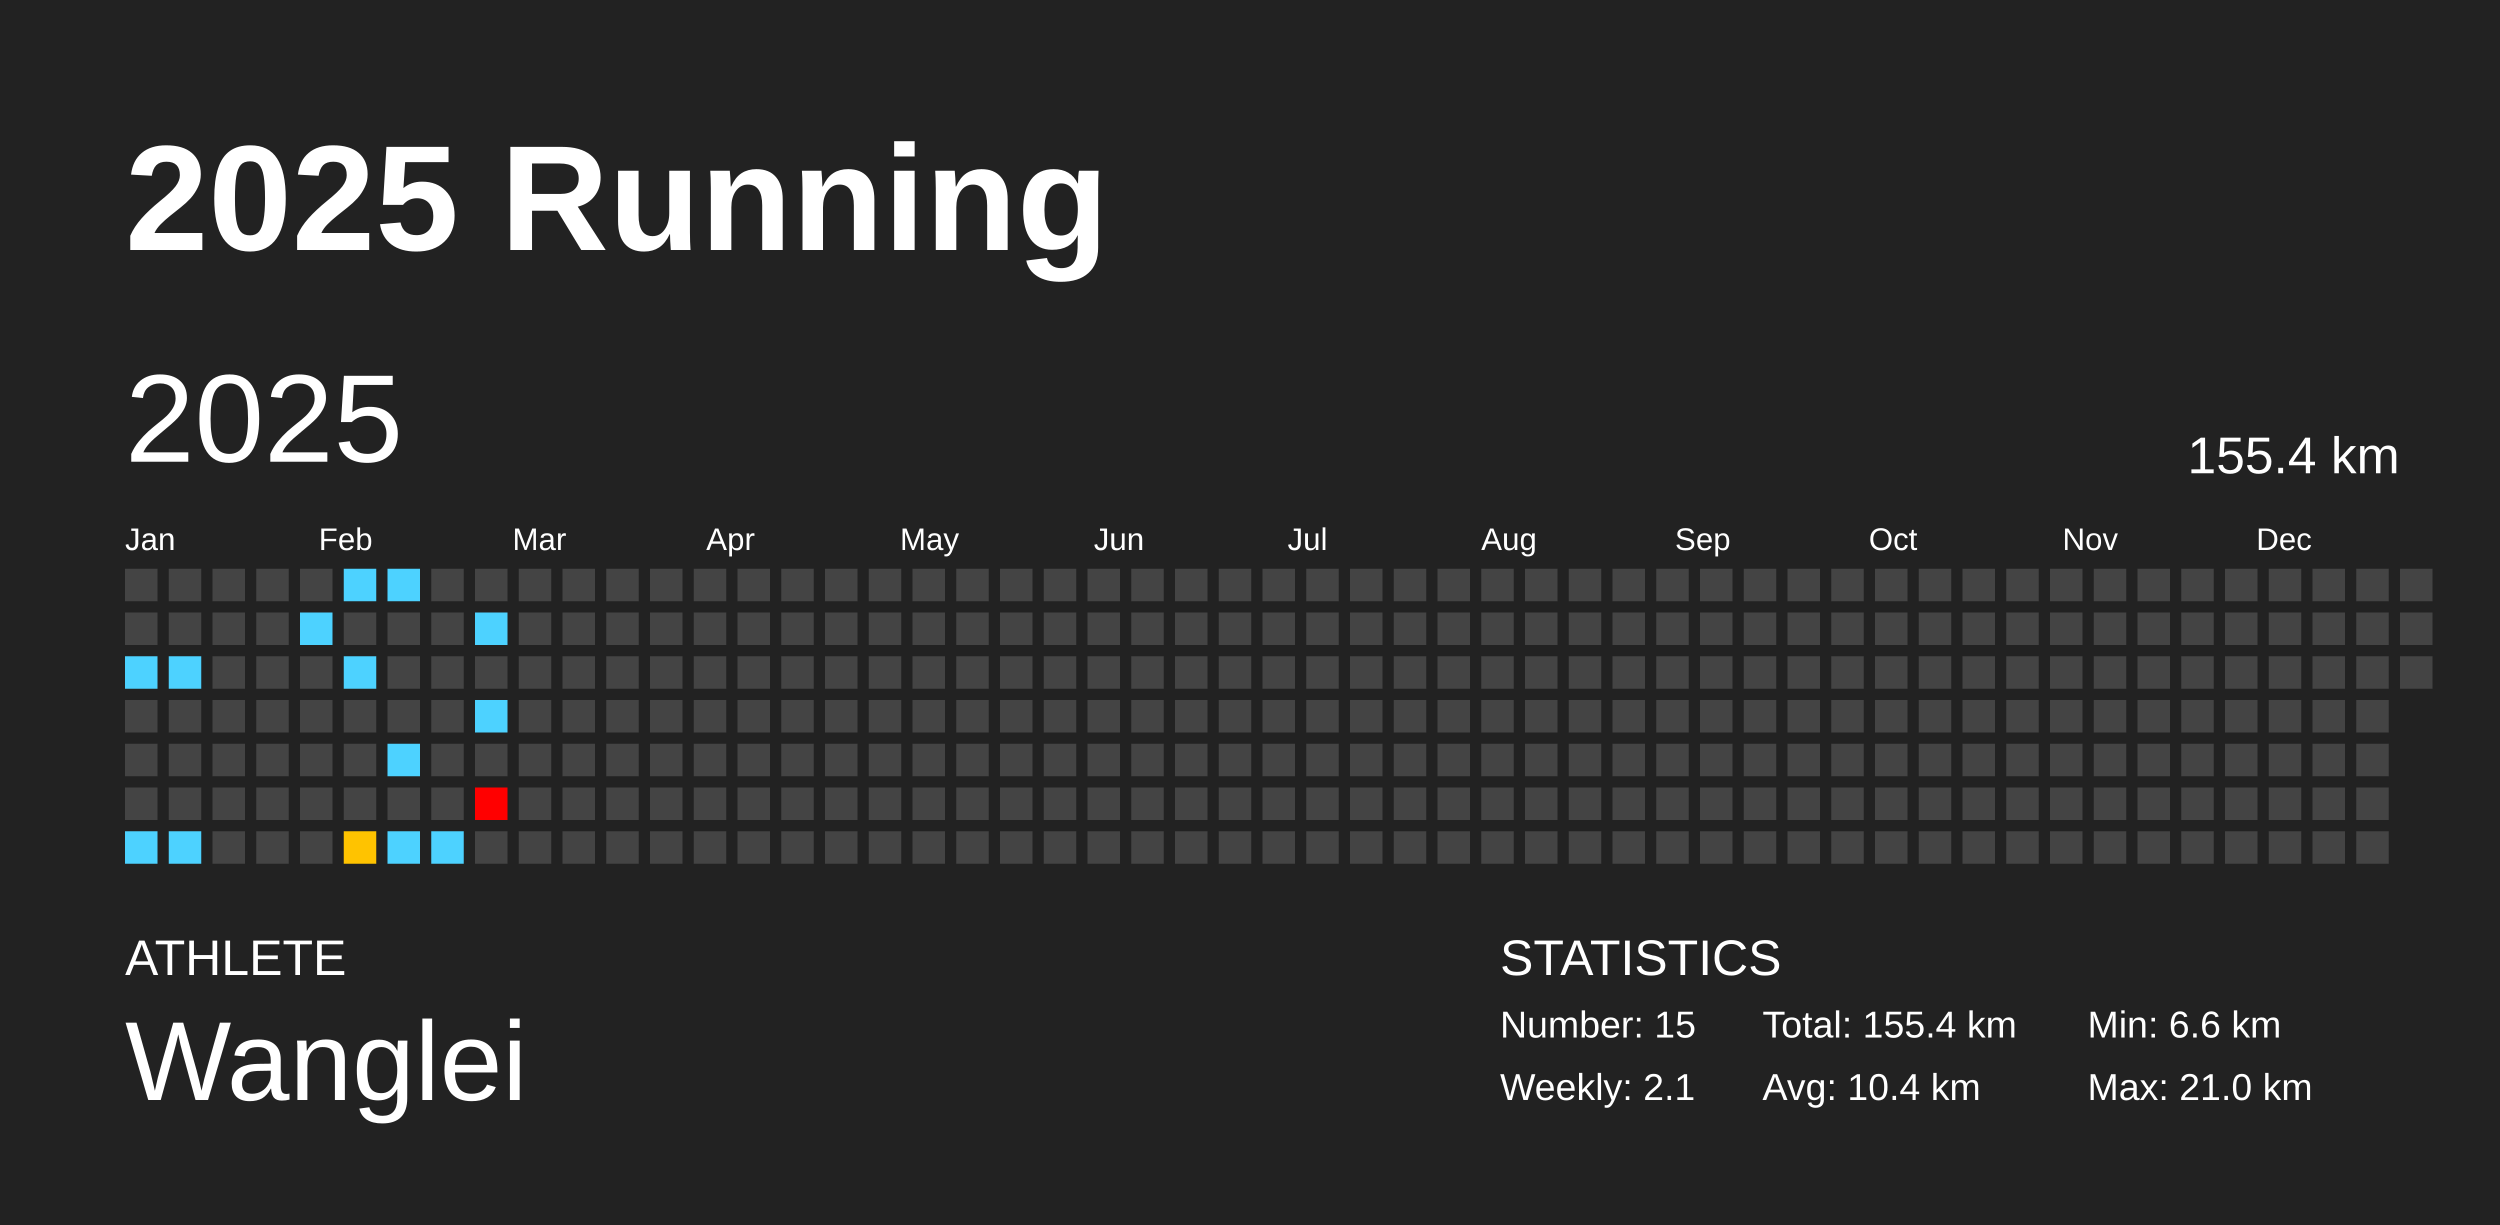
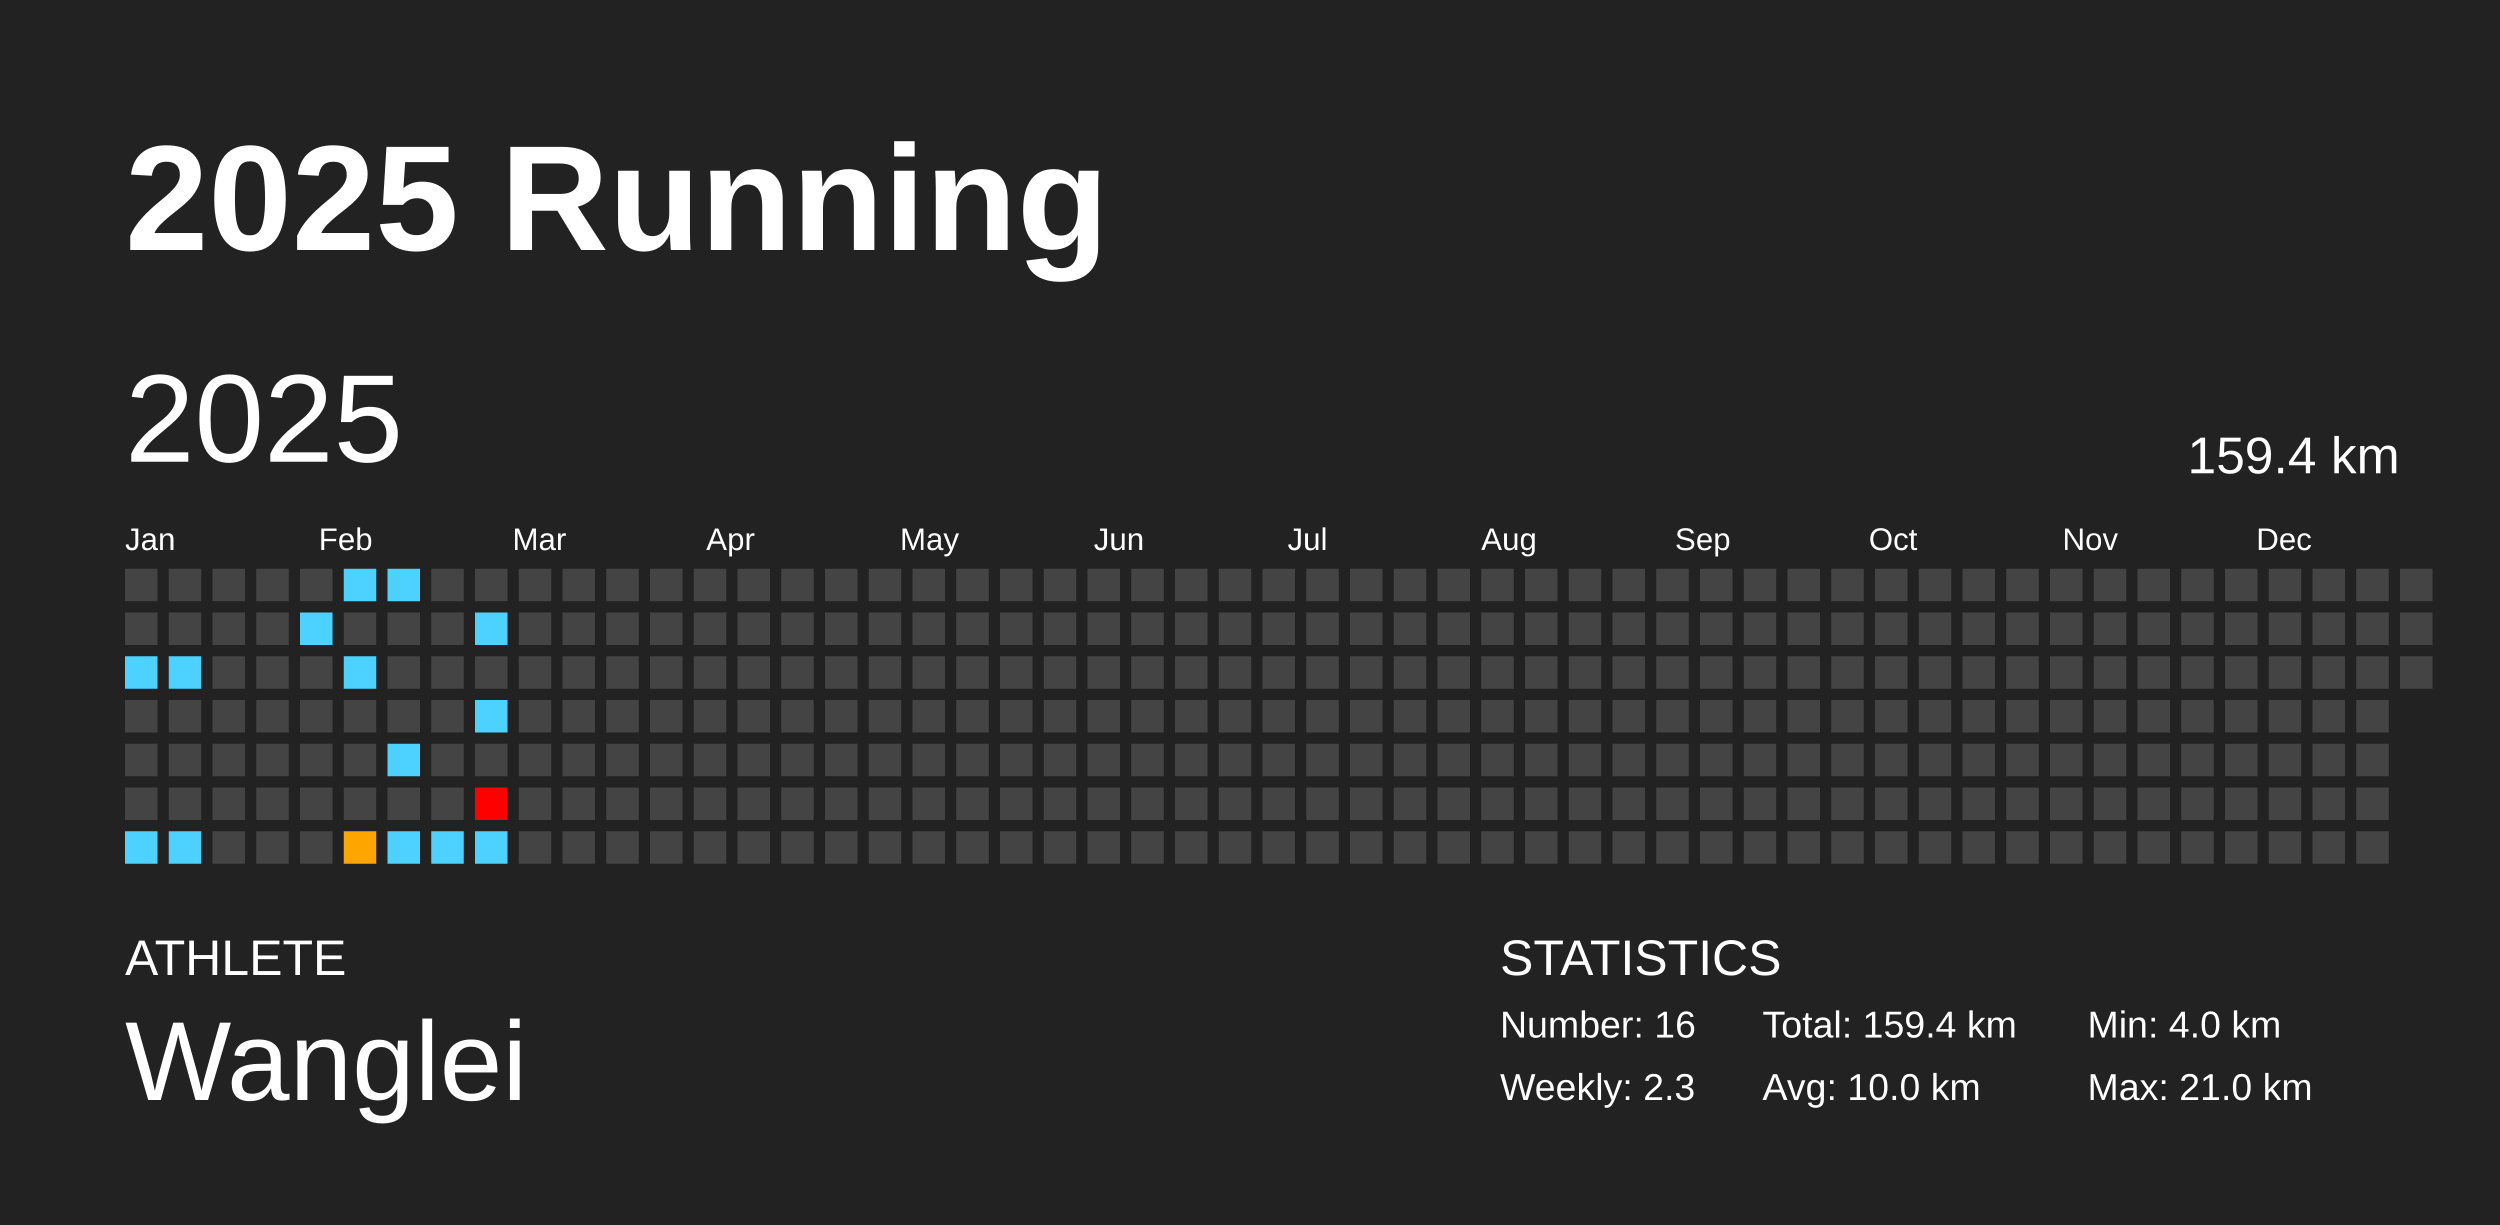
<svg xmlns="http://www.w3.org/2000/svg" baseProfile="full" height="98mm" version="1.1" viewBox="0,0,200,98" width="200mm">
  <defs />
  <rect fill="#222222" height="98" width="200" x="0" y="0" />
  <text fill="#FFFFFF" style="font-size:12px; font-family:Arial; font-weight:bold;" x="10" y="20">2025 Running</text>
  <text fill="#FFFFFF" style="font-size:4px; font-family:Arial" x="10" y="78">ATHLETE</text>
  <text fill="#FFFFFF" style="font-size:9px; font-family:Arial" x="10" y="88">Wanglei</text>
  <text fill="#FFFFFF" style="font-size:4px; font-family:Arial" x="120" y="78">STATISTICS</text>
-   <text fill="#FFFFFF" style="font-size:3px; font-family:Arial" x="120" y="83">Number: 15</text>
-   <text fill="#FFFFFF" style="font-size:3px; font-family:Arial" x="120" y="88">Weekly: 2.1</text>
-   <text fill="#FFFFFF" style="font-size:3px; font-family:Arial" x="141" y="83">Total: 155.4 km</text>
-   <text fill="#FFFFFF" style="font-size:3px; font-family:Arial" x="141" y="88">Avg: 10.4 km</text>
-   <text fill="#FFFFFF" style="font-size:3px; font-family:Arial" x="167" y="83">Min: 6.6 km</text>
+   <text fill="#FFFFFF" style="font-size:3px; font-family:Arial" x="120" y="83">Number: 16</text>
+   <text fill="#FFFFFF" style="font-size:3px; font-family:Arial" x="120" y="88">Weekly: 2.3</text>
+   <text fill="#FFFFFF" style="font-size:3px; font-family:Arial" x="141" y="83">Total: 159.4 km</text>
+   <text fill="#FFFFFF" style="font-size:3px; font-family:Arial" x="141" y="88">Avg: 10.0 km</text>
+   <text fill="#FFFFFF" style="font-size:3px; font-family:Arial" x="167" y="83">Min: 4.0 km</text>
  <text fill="#FFFFFF" style="font-size:3px; font-family:Arial" x="167" y="88">Max: 21.0 km</text>
  <text dominant-baseline="hanging" fill="#FFFFFF" style="font-size:10.0px; font-family:Arial;" x="10" y="30">2025</text>
-   <text dominant-baseline="hanging" fill="#FFFFFF" style="font-size:4.125px; font-family:Arial;" x="175" y="35">155.4 km</text>
+   <text dominant-baseline="hanging" fill="#FFFFFF" style="font-size:4.125px; font-family:Arial;" x="175" y="35">159.4 km</text>
  <text fill="#FFFFFF" style="font-size:2.5px; font-family:Arial" x="10.0" y="44">Jan</text>
  <text fill="#FFFFFF" style="font-size:2.5px; font-family:Arial" x="25.5" y="44">Feb</text>
  <text fill="#FFFFFF" style="font-size:2.5px; font-family:Arial" x="41.0" y="44">Mar</text>
  <text fill="#FFFFFF" style="font-size:2.5px; font-family:Arial" x="56.5" y="44">Apr</text>
  <text fill="#FFFFFF" style="font-size:2.5px; font-family:Arial" x="72.0" y="44">May</text>
  <text fill="#FFFFFF" style="font-size:2.5px; font-family:Arial" x="87.5" y="44">Jun</text>
  <text fill="#FFFFFF" style="font-size:2.5px; font-family:Arial" x="103.0" y="44">Jul</text>
  <text fill="#FFFFFF" style="font-size:2.5px; font-family:Arial" x="118.5" y="44">Aug</text>
  <text fill="#FFFFFF" style="font-size:2.5px; font-family:Arial" x="134.0" y="44">Sep</text>
  <text fill="#FFFFFF" style="font-size:2.5px; font-family:Arial" x="149.5" y="44">Oct</text>
  <text fill="#FFFFFF" style="font-size:2.5px; font-family:Arial" x="165.0" y="44">Nov</text>
  <text fill="#FFFFFF" style="font-size:2.5px; font-family:Arial" x="180.5" y="44">Dec</text>
  <rect fill="#444444" height="2.6" width="2.6" x="10.0" y="45.5" />
  <rect fill="#444444" height="2.6" width="2.6" x="10.0" y="49.0" />
  <rect fill="#4dd2ff" height="2.6" width="2.6" x="10.0" y="52.5" />
  <rect fill="#444444" height="2.6" width="2.6" x="10.0" y="56.0" />
  <rect fill="#444444" height="2.6" width="2.6" x="10.0" y="59.5" />
  <rect fill="#444444" height="2.6" width="2.6" x="10.0" y="63.0" />
  <rect fill="#4dd2ff" height="2.6" width="2.6" x="10.0" y="66.5" />
  <rect fill="#444444" height="2.6" width="2.6" x="13.5" y="45.5" />
  <rect fill="#444444" height="2.6" width="2.6" x="13.5" y="49.0" />
  <rect fill="#4dd2ff" height="2.6" width="2.6" x="13.5" y="52.5" />
  <rect fill="#444444" height="2.6" width="2.6" x="13.5" y="56.0" />
  <rect fill="#444444" height="2.6" width="2.6" x="13.5" y="59.5" />
  <rect fill="#444444" height="2.6" width="2.6" x="13.5" y="63.0" />
  <rect fill="#4dd2ff" height="2.6" width="2.6" x="13.5" y="66.5" />
  <rect fill="#444444" height="2.6" width="2.6" x="17.0" y="45.5" />
  <rect fill="#444444" height="2.6" width="2.6" x="17.0" y="49.0" />
  <rect fill="#444444" height="2.6" width="2.6" x="17.0" y="52.5" />
  <rect fill="#444444" height="2.6" width="2.6" x="17.0" y="56.0" />
  <rect fill="#444444" height="2.6" width="2.6" x="17.0" y="59.5" />
  <rect fill="#444444" height="2.6" width="2.6" x="17.0" y="63.0" />
  <rect fill="#444444" height="2.6" width="2.6" x="17.0" y="66.5" />
  <rect fill="#444444" height="2.6" width="2.6" x="20.5" y="45.5" />
  <rect fill="#444444" height="2.6" width="2.6" x="20.5" y="49.0" />
  <rect fill="#444444" height="2.6" width="2.6" x="20.5" y="52.5" />
  <rect fill="#444444" height="2.6" width="2.6" x="20.5" y="56.0" />
  <rect fill="#444444" height="2.6" width="2.6" x="20.5" y="59.5" />
  <rect fill="#444444" height="2.6" width="2.6" x="20.5" y="63.0" />
  <rect fill="#444444" height="2.6" width="2.6" x="20.5" y="66.5" />
  <rect fill="#444444" height="2.6" width="2.6" x="24.0" y="45.5" />
  <rect fill="#4dd2ff" height="2.6" width="2.6" x="24.0" y="49.0" />
  <rect fill="#444444" height="2.6" width="2.6" x="24.0" y="52.5" />
  <rect fill="#444444" height="2.6" width="2.6" x="24.0" y="56.0" />
  <rect fill="#444444" height="2.6" width="2.6" x="24.0" y="59.5" />
  <rect fill="#444444" height="2.6" width="2.6" x="24.0" y="63.0" />
  <rect fill="#444444" height="2.6" width="2.6" x="24.0" y="66.5" />
  <rect fill="#4dd2ff" height="2.6" width="2.6" x="27.5" y="45.5" />
  <rect fill="#444444" height="2.6" width="2.6" x="27.5" y="49.0" />
  <rect fill="#4dd2ff" height="2.6" width="2.6" x="27.5" y="52.5" />
  <rect fill="#444444" height="2.6" width="2.6" x="27.5" y="56.0" />
  <rect fill="#444444" height="2.6" width="2.6" x="27.5" y="59.5" />
  <rect fill="#444444" height="2.6" width="2.6" x="27.5" y="63.0" />
-   <rect fill="#ffc300" height="2.6" width="2.6" x="27.5" y="66.5" />
+   <rect fill="#ffa500" height="2.6" width="2.6" x="27.5" y="66.5" />
  <rect fill="#4dd2ff" height="2.6" width="2.6" x="31.0" y="45.5" />
  <rect fill="#444444" height="2.6" width="2.6" x="31.0" y="49.0" />
  <rect fill="#444444" height="2.6" width="2.6" x="31.0" y="52.5" />
  <rect fill="#444444" height="2.6" width="2.6" x="31.0" y="56.0" />
  <rect fill="#4dd2ff" height="2.6" width="2.6" x="31.0" y="59.5" />
  <rect fill="#444444" height="2.6" width="2.6" x="31.0" y="63.0" />
  <rect fill="#4dd2ff" height="2.6" width="2.6" x="31.0" y="66.5" />
  <rect fill="#444444" height="2.6" width="2.6" x="34.5" y="45.5" />
  <rect fill="#444444" height="2.6" width="2.6" x="34.5" y="49.0" />
  <rect fill="#444444" height="2.6" width="2.6" x="34.5" y="52.5" />
  <rect fill="#444444" height="2.6" width="2.6" x="34.5" y="56.0" />
  <rect fill="#444444" height="2.6" width="2.6" x="34.5" y="59.5" />
  <rect fill="#444444" height="2.6" width="2.6" x="34.5" y="63.0" />
  <rect fill="#4dd2ff" height="2.6" width="2.6" x="34.5" y="66.5" />
  <rect fill="#444444" height="2.6" width="2.6" x="38.0" y="45.5" />
  <rect fill="#4dd2ff" height="2.6" width="2.6" x="38.0" y="49.0" />
  <rect fill="#444444" height="2.6" width="2.6" x="38.0" y="52.5" />
  <rect fill="#4dd2ff" height="2.6" width="2.6" x="38.0" y="56.0" />
  <rect fill="#444444" height="2.6" width="2.6" x="38.0" y="59.5" />
  <rect fill="red" height="2.6" width="2.6" x="38.0" y="63.0" />
-   <rect fill="#444444" height="2.6" width="2.6" x="38.0" y="66.5" />
+   <rect fill="#4dd2ff" height="2.6" width="2.6" x="38.0" y="66.5" />
  <rect fill="#444444" height="2.6" width="2.6" x="41.5" y="45.5" />
  <rect fill="#444444" height="2.6" width="2.6" x="41.5" y="49.0" />
  <rect fill="#444444" height="2.6" width="2.6" x="41.5" y="52.5" />
  <rect fill="#444444" height="2.6" width="2.6" x="41.5" y="56.0" />
  <rect fill="#444444" height="2.6" width="2.6" x="41.5" y="59.5" />
  <rect fill="#444444" height="2.6" width="2.6" x="41.5" y="63.0" />
  <rect fill="#444444" height="2.6" width="2.6" x="41.5" y="66.5" />
  <rect fill="#444444" height="2.6" width="2.6" x="45.0" y="45.5" />
  <rect fill="#444444" height="2.6" width="2.6" x="45.0" y="49.0" />
  <rect fill="#444444" height="2.6" width="2.6" x="45.0" y="52.5" />
  <rect fill="#444444" height="2.6" width="2.6" x="45.0" y="56.0" />
  <rect fill="#444444" height="2.6" width="2.6" x="45.0" y="59.5" />
  <rect fill="#444444" height="2.6" width="2.6" x="45.0" y="63.0" />
  <rect fill="#444444" height="2.6" width="2.6" x="45.0" y="66.5" />
  <rect fill="#444444" height="2.6" width="2.6" x="48.5" y="45.5" />
  <rect fill="#444444" height="2.6" width="2.6" x="48.5" y="49.0" />
  <rect fill="#444444" height="2.6" width="2.6" x="48.5" y="52.5" />
  <rect fill="#444444" height="2.6" width="2.6" x="48.5" y="56.0" />
  <rect fill="#444444" height="2.6" width="2.6" x="48.5" y="59.5" />
  <rect fill="#444444" height="2.6" width="2.6" x="48.5" y="63.0" />
  <rect fill="#444444" height="2.6" width="2.6" x="48.5" y="66.5" />
  <rect fill="#444444" height="2.6" width="2.6" x="52.0" y="45.5" />
  <rect fill="#444444" height="2.6" width="2.6" x="52.0" y="49.0" />
  <rect fill="#444444" height="2.6" width="2.6" x="52.0" y="52.5" />
  <rect fill="#444444" height="2.6" width="2.6" x="52.0" y="56.0" />
  <rect fill="#444444" height="2.6" width="2.6" x="52.0" y="59.5" />
  <rect fill="#444444" height="2.6" width="2.6" x="52.0" y="63.0" />
  <rect fill="#444444" height="2.6" width="2.6" x="52.0" y="66.5" />
  <rect fill="#444444" height="2.6" width="2.6" x="55.5" y="45.5" />
  <rect fill="#444444" height="2.6" width="2.6" x="55.5" y="49.0" />
  <rect fill="#444444" height="2.6" width="2.6" x="55.5" y="52.5" />
  <rect fill="#444444" height="2.6" width="2.6" x="55.5" y="56.0" />
  <rect fill="#444444" height="2.6" width="2.6" x="55.5" y="59.5" />
  <rect fill="#444444" height="2.6" width="2.6" x="55.5" y="63.0" />
  <rect fill="#444444" height="2.6" width="2.6" x="55.5" y="66.5" />
  <rect fill="#444444" height="2.6" width="2.6" x="59.0" y="45.5" />
  <rect fill="#444444" height="2.6" width="2.6" x="59.0" y="49.0" />
  <rect fill="#444444" height="2.6" width="2.6" x="59.0" y="52.5" />
  <rect fill="#444444" height="2.6" width="2.6" x="59.0" y="56.0" />
  <rect fill="#444444" height="2.6" width="2.6" x="59.0" y="59.5" />
  <rect fill="#444444" height="2.6" width="2.6" x="59.0" y="63.0" />
  <rect fill="#444444" height="2.6" width="2.6" x="59.0" y="66.5" />
  <rect fill="#444444" height="2.6" width="2.6" x="62.5" y="45.5" />
  <rect fill="#444444" height="2.6" width="2.6" x="62.5" y="49.0" />
  <rect fill="#444444" height="2.6" width="2.6" x="62.5" y="52.5" />
  <rect fill="#444444" height="2.6" width="2.6" x="62.5" y="56.0" />
  <rect fill="#444444" height="2.6" width="2.6" x="62.5" y="59.5" />
  <rect fill="#444444" height="2.6" width="2.6" x="62.5" y="63.0" />
  <rect fill="#444444" height="2.6" width="2.6" x="62.5" y="66.5" />
  <rect fill="#444444" height="2.6" width="2.6" x="66.0" y="45.5" />
  <rect fill="#444444" height="2.6" width="2.6" x="66.0" y="49.0" />
  <rect fill="#444444" height="2.6" width="2.6" x="66.0" y="52.5" />
  <rect fill="#444444" height="2.6" width="2.6" x="66.0" y="56.0" />
  <rect fill="#444444" height="2.6" width="2.6" x="66.0" y="59.5" />
  <rect fill="#444444" height="2.6" width="2.6" x="66.0" y="63.0" />
  <rect fill="#444444" height="2.6" width="2.6" x="66.0" y="66.5" />
  <rect fill="#444444" height="2.6" width="2.6" x="69.5" y="45.5" />
  <rect fill="#444444" height="2.6" width="2.6" x="69.5" y="49.0" />
  <rect fill="#444444" height="2.6" width="2.6" x="69.5" y="52.5" />
  <rect fill="#444444" height="2.6" width="2.6" x="69.5" y="56.0" />
  <rect fill="#444444" height="2.6" width="2.6" x="69.5" y="59.5" />
  <rect fill="#444444" height="2.6" width="2.6" x="69.5" y="63.0" />
  <rect fill="#444444" height="2.6" width="2.6" x="69.5" y="66.5" />
  <rect fill="#444444" height="2.6" width="2.6" x="73.0" y="45.5" />
  <rect fill="#444444" height="2.6" width="2.6" x="73.0" y="49.0" />
  <rect fill="#444444" height="2.6" width="2.6" x="73.0" y="52.5" />
  <rect fill="#444444" height="2.6" width="2.6" x="73.0" y="56.0" />
  <rect fill="#444444" height="2.6" width="2.6" x="73.0" y="59.5" />
  <rect fill="#444444" height="2.6" width="2.6" x="73.0" y="63.0" />
  <rect fill="#444444" height="2.6" width="2.6" x="73.0" y="66.5" />
  <rect fill="#444444" height="2.6" width="2.6" x="76.5" y="45.5" />
  <rect fill="#444444" height="2.6" width="2.6" x="76.5" y="49.0" />
  <rect fill="#444444" height="2.6" width="2.6" x="76.5" y="52.5" />
  <rect fill="#444444" height="2.6" width="2.6" x="76.5" y="56.0" />
  <rect fill="#444444" height="2.6" width="2.6" x="76.5" y="59.5" />
  <rect fill="#444444" height="2.6" width="2.6" x="76.5" y="63.0" />
  <rect fill="#444444" height="2.6" width="2.6" x="76.5" y="66.5" />
  <rect fill="#444444" height="2.6" width="2.6" x="80.0" y="45.5" />
  <rect fill="#444444" height="2.6" width="2.6" x="80.0" y="49.0" />
  <rect fill="#444444" height="2.6" width="2.6" x="80.0" y="52.5" />
  <rect fill="#444444" height="2.6" width="2.6" x="80.0" y="56.0" />
  <rect fill="#444444" height="2.6" width="2.6" x="80.0" y="59.5" />
  <rect fill="#444444" height="2.6" width="2.6" x="80.0" y="63.0" />
  <rect fill="#444444" height="2.6" width="2.6" x="80.0" y="66.5" />
  <rect fill="#444444" height="2.6" width="2.6" x="83.5" y="45.5" />
  <rect fill="#444444" height="2.6" width="2.6" x="83.5" y="49.0" />
  <rect fill="#444444" height="2.6" width="2.6" x="83.5" y="52.5" />
  <rect fill="#444444" height="2.6" width="2.6" x="83.5" y="56.0" />
  <rect fill="#444444" height="2.6" width="2.6" x="83.5" y="59.5" />
  <rect fill="#444444" height="2.6" width="2.6" x="83.5" y="63.0" />
  <rect fill="#444444" height="2.6" width="2.6" x="83.5" y="66.5" />
  <rect fill="#444444" height="2.6" width="2.6" x="87.0" y="45.5" />
  <rect fill="#444444" height="2.6" width="2.6" x="87.0" y="49.0" />
  <rect fill="#444444" height="2.6" width="2.6" x="87.0" y="52.5" />
  <rect fill="#444444" height="2.6" width="2.6" x="87.0" y="56.0" />
  <rect fill="#444444" height="2.6" width="2.6" x="87.0" y="59.5" />
  <rect fill="#444444" height="2.6" width="2.6" x="87.0" y="63.0" />
  <rect fill="#444444" height="2.6" width="2.6" x="87.0" y="66.5" />
  <rect fill="#444444" height="2.6" width="2.6" x="90.5" y="45.5" />
  <rect fill="#444444" height="2.6" width="2.6" x="90.5" y="49.0" />
  <rect fill="#444444" height="2.6" width="2.6" x="90.5" y="52.5" />
  <rect fill="#444444" height="2.6" width="2.6" x="90.5" y="56.0" />
  <rect fill="#444444" height="2.6" width="2.6" x="90.5" y="59.5" />
  <rect fill="#444444" height="2.6" width="2.6" x="90.5" y="63.0" />
  <rect fill="#444444" height="2.6" width="2.6" x="90.5" y="66.5" />
  <rect fill="#444444" height="2.6" width="2.6" x="94.0" y="45.5" />
  <rect fill="#444444" height="2.6" width="2.6" x="94.0" y="49.0" />
  <rect fill="#444444" height="2.6" width="2.6" x="94.0" y="52.5" />
  <rect fill="#444444" height="2.6" width="2.6" x="94.0" y="56.0" />
  <rect fill="#444444" height="2.6" width="2.6" x="94.0" y="59.5" />
  <rect fill="#444444" height="2.6" width="2.6" x="94.0" y="63.0" />
  <rect fill="#444444" height="2.6" width="2.6" x="94.0" y="66.5" />
  <rect fill="#444444" height="2.6" width="2.6" x="97.5" y="45.5" />
  <rect fill="#444444" height="2.6" width="2.6" x="97.5" y="49.0" />
  <rect fill="#444444" height="2.6" width="2.6" x="97.5" y="52.5" />
  <rect fill="#444444" height="2.6" width="2.6" x="97.5" y="56.0" />
  <rect fill="#444444" height="2.6" width="2.6" x="97.5" y="59.5" />
  <rect fill="#444444" height="2.6" width="2.6" x="97.5" y="63.0" />
  <rect fill="#444444" height="2.6" width="2.6" x="97.5" y="66.5" />
  <rect fill="#444444" height="2.6" width="2.6" x="101.0" y="45.5" />
  <rect fill="#444444" height="2.6" width="2.6" x="101.0" y="49.0" />
  <rect fill="#444444" height="2.6" width="2.6" x="101.0" y="52.5" />
  <rect fill="#444444" height="2.6" width="2.6" x="101.0" y="56.0" />
  <rect fill="#444444" height="2.6" width="2.6" x="101.0" y="59.5" />
  <rect fill="#444444" height="2.6" width="2.6" x="101.0" y="63.0" />
  <rect fill="#444444" height="2.6" width="2.6" x="101.0" y="66.5" />
  <rect fill="#444444" height="2.6" width="2.6" x="104.5" y="45.5" />
  <rect fill="#444444" height="2.6" width="2.6" x="104.5" y="49.0" />
  <rect fill="#444444" height="2.6" width="2.6" x="104.5" y="52.5" />
  <rect fill="#444444" height="2.6" width="2.6" x="104.5" y="56.0" />
  <rect fill="#444444" height="2.6" width="2.6" x="104.5" y="59.5" />
  <rect fill="#444444" height="2.6" width="2.6" x="104.5" y="63.0" />
  <rect fill="#444444" height="2.6" width="2.6" x="104.5" y="66.5" />
  <rect fill="#444444" height="2.6" width="2.6" x="108.0" y="45.5" />
  <rect fill="#444444" height="2.6" width="2.6" x="108.0" y="49.0" />
  <rect fill="#444444" height="2.6" width="2.6" x="108.0" y="52.5" />
  <rect fill="#444444" height="2.6" width="2.6" x="108.0" y="56.0" />
  <rect fill="#444444" height="2.6" width="2.6" x="108.0" y="59.5" />
  <rect fill="#444444" height="2.6" width="2.6" x="108.0" y="63.0" />
  <rect fill="#444444" height="2.6" width="2.6" x="108.0" y="66.5" />
  <rect fill="#444444" height="2.6" width="2.6" x="111.5" y="45.5" />
  <rect fill="#444444" height="2.6" width="2.6" x="111.5" y="49.0" />
  <rect fill="#444444" height="2.6" width="2.6" x="111.5" y="52.5" />
  <rect fill="#444444" height="2.6" width="2.6" x="111.5" y="56.0" />
  <rect fill="#444444" height="2.6" width="2.6" x="111.5" y="59.5" />
  <rect fill="#444444" height="2.6" width="2.6" x="111.5" y="63.0" />
  <rect fill="#444444" height="2.6" width="2.6" x="111.5" y="66.5" />
  <rect fill="#444444" height="2.6" width="2.6" x="115.0" y="45.5" />
  <rect fill="#444444" height="2.6" width="2.6" x="115.0" y="49.0" />
  <rect fill="#444444" height="2.6" width="2.6" x="115.0" y="52.5" />
  <rect fill="#444444" height="2.6" width="2.6" x="115.0" y="56.0" />
  <rect fill="#444444" height="2.6" width="2.6" x="115.0" y="59.5" />
  <rect fill="#444444" height="2.6" width="2.6" x="115.0" y="63.0" />
  <rect fill="#444444" height="2.6" width="2.6" x="115.0" y="66.5" />
  <rect fill="#444444" height="2.6" width="2.6" x="118.5" y="45.5" />
  <rect fill="#444444" height="2.6" width="2.6" x="118.5" y="49.0" />
  <rect fill="#444444" height="2.6" width="2.6" x="118.5" y="52.5" />
  <rect fill="#444444" height="2.6" width="2.6" x="118.5" y="56.0" />
  <rect fill="#444444" height="2.6" width="2.6" x="118.5" y="59.5" />
  <rect fill="#444444" height="2.6" width="2.6" x="118.5" y="63.0" />
  <rect fill="#444444" height="2.6" width="2.6" x="118.5" y="66.5" />
  <rect fill="#444444" height="2.6" width="2.6" x="122.0" y="45.5" />
  <rect fill="#444444" height="2.6" width="2.6" x="122.0" y="49.0" />
  <rect fill="#444444" height="2.6" width="2.6" x="122.0" y="52.5" />
  <rect fill="#444444" height="2.6" width="2.6" x="122.0" y="56.0" />
  <rect fill="#444444" height="2.6" width="2.6" x="122.0" y="59.5" />
  <rect fill="#444444" height="2.6" width="2.6" x="122.0" y="63.0" />
  <rect fill="#444444" height="2.6" width="2.6" x="122.0" y="66.5" />
  <rect fill="#444444" height="2.6" width="2.6" x="125.5" y="45.5" />
  <rect fill="#444444" height="2.6" width="2.6" x="125.5" y="49.0" />
  <rect fill="#444444" height="2.6" width="2.6" x="125.5" y="52.5" />
  <rect fill="#444444" height="2.6" width="2.6" x="125.5" y="56.0" />
  <rect fill="#444444" height="2.6" width="2.6" x="125.5" y="59.5" />
  <rect fill="#444444" height="2.6" width="2.6" x="125.5" y="63.0" />
  <rect fill="#444444" height="2.6" width="2.6" x="125.5" y="66.5" />
  <rect fill="#444444" height="2.6" width="2.6" x="129.0" y="45.5" />
  <rect fill="#444444" height="2.6" width="2.6" x="129.0" y="49.0" />
  <rect fill="#444444" height="2.6" width="2.6" x="129.0" y="52.5" />
  <rect fill="#444444" height="2.6" width="2.6" x="129.0" y="56.0" />
  <rect fill="#444444" height="2.6" width="2.6" x="129.0" y="59.5" />
  <rect fill="#444444" height="2.6" width="2.6" x="129.0" y="63.0" />
  <rect fill="#444444" height="2.6" width="2.6" x="129.0" y="66.5" />
  <rect fill="#444444" height="2.6" width="2.6" x="132.5" y="45.5" />
  <rect fill="#444444" height="2.6" width="2.6" x="132.5" y="49.0" />
  <rect fill="#444444" height="2.6" width="2.6" x="132.5" y="52.5" />
  <rect fill="#444444" height="2.6" width="2.6" x="132.5" y="56.0" />
  <rect fill="#444444" height="2.6" width="2.6" x="132.5" y="59.5" />
  <rect fill="#444444" height="2.6" width="2.6" x="132.5" y="63.0" />
  <rect fill="#444444" height="2.6" width="2.6" x="132.5" y="66.5" />
  <rect fill="#444444" height="2.6" width="2.6" x="136.0" y="45.5" />
  <rect fill="#444444" height="2.6" width="2.6" x="136.0" y="49.0" />
  <rect fill="#444444" height="2.6" width="2.6" x="136.0" y="52.5" />
  <rect fill="#444444" height="2.6" width="2.6" x="136.0" y="56.0" />
  <rect fill="#444444" height="2.6" width="2.6" x="136.0" y="59.5" />
  <rect fill="#444444" height="2.6" width="2.6" x="136.0" y="63.0" />
  <rect fill="#444444" height="2.6" width="2.6" x="136.0" y="66.5" />
  <rect fill="#444444" height="2.6" width="2.6" x="139.5" y="45.5" />
  <rect fill="#444444" height="2.6" width="2.6" x="139.5" y="49.0" />
  <rect fill="#444444" height="2.6" width="2.6" x="139.5" y="52.5" />
  <rect fill="#444444" height="2.6" width="2.6" x="139.5" y="56.0" />
  <rect fill="#444444" height="2.6" width="2.6" x="139.5" y="59.5" />
  <rect fill="#444444" height="2.6" width="2.6" x="139.5" y="63.0" />
  <rect fill="#444444" height="2.6" width="2.6" x="139.5" y="66.5" />
  <rect fill="#444444" height="2.6" width="2.6" x="143.0" y="45.5" />
  <rect fill="#444444" height="2.6" width="2.6" x="143.0" y="49.0" />
  <rect fill="#444444" height="2.6" width="2.6" x="143.0" y="52.5" />
  <rect fill="#444444" height="2.6" width="2.6" x="143.0" y="56.0" />
  <rect fill="#444444" height="2.6" width="2.6" x="143.0" y="59.5" />
  <rect fill="#444444" height="2.6" width="2.6" x="143.0" y="63.0" />
  <rect fill="#444444" height="2.6" width="2.6" x="143.0" y="66.5" />
  <rect fill="#444444" height="2.6" width="2.6" x="146.5" y="45.5" />
  <rect fill="#444444" height="2.6" width="2.6" x="146.5" y="49.0" />
  <rect fill="#444444" height="2.6" width="2.6" x="146.5" y="52.5" />
  <rect fill="#444444" height="2.6" width="2.6" x="146.5" y="56.0" />
  <rect fill="#444444" height="2.6" width="2.6" x="146.5" y="59.5" />
  <rect fill="#444444" height="2.6" width="2.6" x="146.5" y="63.0" />
  <rect fill="#444444" height="2.6" width="2.6" x="146.5" y="66.5" />
  <rect fill="#444444" height="2.6" width="2.6" x="150.0" y="45.5" />
  <rect fill="#444444" height="2.6" width="2.6" x="150.0" y="49.0" />
  <rect fill="#444444" height="2.6" width="2.6" x="150.0" y="52.5" />
  <rect fill="#444444" height="2.6" width="2.6" x="150.0" y="56.0" />
  <rect fill="#444444" height="2.6" width="2.6" x="150.0" y="59.5" />
  <rect fill="#444444" height="2.6" width="2.6" x="150.0" y="63.0" />
  <rect fill="#444444" height="2.6" width="2.6" x="150.0" y="66.5" />
  <rect fill="#444444" height="2.6" width="2.6" x="153.5" y="45.5" />
  <rect fill="#444444" height="2.6" width="2.6" x="153.5" y="49.0" />
  <rect fill="#444444" height="2.6" width="2.6" x="153.5" y="52.5" />
  <rect fill="#444444" height="2.6" width="2.6" x="153.5" y="56.0" />
  <rect fill="#444444" height="2.6" width="2.6" x="153.5" y="59.5" />
  <rect fill="#444444" height="2.6" width="2.6" x="153.5" y="63.0" />
  <rect fill="#444444" height="2.6" width="2.6" x="153.5" y="66.5" />
  <rect fill="#444444" height="2.6" width="2.6" x="157.0" y="45.5" />
  <rect fill="#444444" height="2.6" width="2.6" x="157.0" y="49.0" />
  <rect fill="#444444" height="2.6" width="2.6" x="157.0" y="52.5" />
  <rect fill="#444444" height="2.6" width="2.6" x="157.0" y="56.0" />
  <rect fill="#444444" height="2.6" width="2.6" x="157.0" y="59.5" />
  <rect fill="#444444" height="2.6" width="2.6" x="157.0" y="63.0" />
  <rect fill="#444444" height="2.6" width="2.6" x="157.0" y="66.5" />
  <rect fill="#444444" height="2.6" width="2.6" x="160.5" y="45.5" />
  <rect fill="#444444" height="2.6" width="2.6" x="160.5" y="49.0" />
  <rect fill="#444444" height="2.6" width="2.6" x="160.5" y="52.5" />
  <rect fill="#444444" height="2.6" width="2.6" x="160.5" y="56.0" />
  <rect fill="#444444" height="2.6" width="2.6" x="160.5" y="59.5" />
  <rect fill="#444444" height="2.6" width="2.6" x="160.5" y="63.0" />
  <rect fill="#444444" height="2.6" width="2.6" x="160.5" y="66.5" />
  <rect fill="#444444" height="2.6" width="2.6" x="164.0" y="45.5" />
  <rect fill="#444444" height="2.6" width="2.6" x="164.0" y="49.0" />
  <rect fill="#444444" height="2.6" width="2.6" x="164.0" y="52.5" />
  <rect fill="#444444" height="2.6" width="2.6" x="164.0" y="56.0" />
  <rect fill="#444444" height="2.6" width="2.6" x="164.0" y="59.5" />
  <rect fill="#444444" height="2.6" width="2.6" x="164.0" y="63.0" />
  <rect fill="#444444" height="2.6" width="2.6" x="164.0" y="66.5" />
  <rect fill="#444444" height="2.6" width="2.6" x="167.5" y="45.5" />
  <rect fill="#444444" height="2.6" width="2.6" x="167.5" y="49.0" />
  <rect fill="#444444" height="2.6" width="2.6" x="167.5" y="52.5" />
  <rect fill="#444444" height="2.6" width="2.6" x="167.5" y="56.0" />
  <rect fill="#444444" height="2.6" width="2.6" x="167.5" y="59.5" />
  <rect fill="#444444" height="2.6" width="2.6" x="167.5" y="63.0" />
  <rect fill="#444444" height="2.6" width="2.6" x="167.5" y="66.5" />
  <rect fill="#444444" height="2.6" width="2.6" x="171.0" y="45.5" />
  <rect fill="#444444" height="2.6" width="2.6" x="171.0" y="49.0" />
  <rect fill="#444444" height="2.6" width="2.6" x="171.0" y="52.5" />
  <rect fill="#444444" height="2.6" width="2.6" x="171.0" y="56.0" />
  <rect fill="#444444" height="2.6" width="2.6" x="171.0" y="59.5" />
  <rect fill="#444444" height="2.6" width="2.6" x="171.0" y="63.0" />
  <rect fill="#444444" height="2.6" width="2.6" x="171.0" y="66.5" />
  <rect fill="#444444" height="2.6" width="2.6" x="174.5" y="45.5" />
  <rect fill="#444444" height="2.6" width="2.6" x="174.5" y="49.0" />
  <rect fill="#444444" height="2.6" width="2.6" x="174.5" y="52.5" />
  <rect fill="#444444" height="2.6" width="2.6" x="174.5" y="56.0" />
  <rect fill="#444444" height="2.6" width="2.6" x="174.5" y="59.5" />
  <rect fill="#444444" height="2.6" width="2.6" x="174.5" y="63.0" />
  <rect fill="#444444" height="2.6" width="2.6" x="174.5" y="66.5" />
  <rect fill="#444444" height="2.6" width="2.6" x="178.0" y="45.5" />
  <rect fill="#444444" height="2.6" width="2.6" x="178.0" y="49.0" />
  <rect fill="#444444" height="2.6" width="2.6" x="178.0" y="52.5" />
  <rect fill="#444444" height="2.6" width="2.6" x="178.0" y="56.0" />
  <rect fill="#444444" height="2.6" width="2.6" x="178.0" y="59.5" />
  <rect fill="#444444" height="2.6" width="2.6" x="178.0" y="63.0" />
  <rect fill="#444444" height="2.6" width="2.6" x="178.0" y="66.5" />
  <rect fill="#444444" height="2.6" width="2.6" x="181.5" y="45.5" />
  <rect fill="#444444" height="2.6" width="2.6" x="181.5" y="49.0" />
  <rect fill="#444444" height="2.6" width="2.6" x="181.5" y="52.5" />
  <rect fill="#444444" height="2.6" width="2.6" x="181.5" y="56.0" />
  <rect fill="#444444" height="2.6" width="2.6" x="181.5" y="59.5" />
  <rect fill="#444444" height="2.6" width="2.6" x="181.5" y="63.0" />
  <rect fill="#444444" height="2.6" width="2.6" x="181.5" y="66.5" />
  <rect fill="#444444" height="2.6" width="2.6" x="185.0" y="45.5" />
  <rect fill="#444444" height="2.6" width="2.6" x="185.0" y="49.0" />
  <rect fill="#444444" height="2.6" width="2.6" x="185.0" y="52.5" />
  <rect fill="#444444" height="2.6" width="2.6" x="185.0" y="56.0" />
  <rect fill="#444444" height="2.6" width="2.6" x="185.0" y="59.5" />
  <rect fill="#444444" height="2.6" width="2.6" x="185.0" y="63.0" />
  <rect fill="#444444" height="2.6" width="2.6" x="185.0" y="66.5" />
  <rect fill="#444444" height="2.6" width="2.6" x="188.5" y="45.5" />
  <rect fill="#444444" height="2.6" width="2.6" x="188.5" y="49.0" />
  <rect fill="#444444" height="2.6" width="2.6" x="188.5" y="52.5" />
  <rect fill="#444444" height="2.6" width="2.6" x="188.5" y="56.0" />
  <rect fill="#444444" height="2.6" width="2.6" x="188.5" y="59.5" />
  <rect fill="#444444" height="2.6" width="2.6" x="188.5" y="63.0" />
  <rect fill="#444444" height="2.6" width="2.6" x="188.5" y="66.5" />
  <rect fill="#444444" height="2.6" width="2.6" x="192.0" y="45.5" />
  <rect fill="#444444" height="2.6" width="2.6" x="192.0" y="49.0" />
  <rect fill="#444444" height="2.6" width="2.6" x="192.0" y="52.5" />
</svg>
